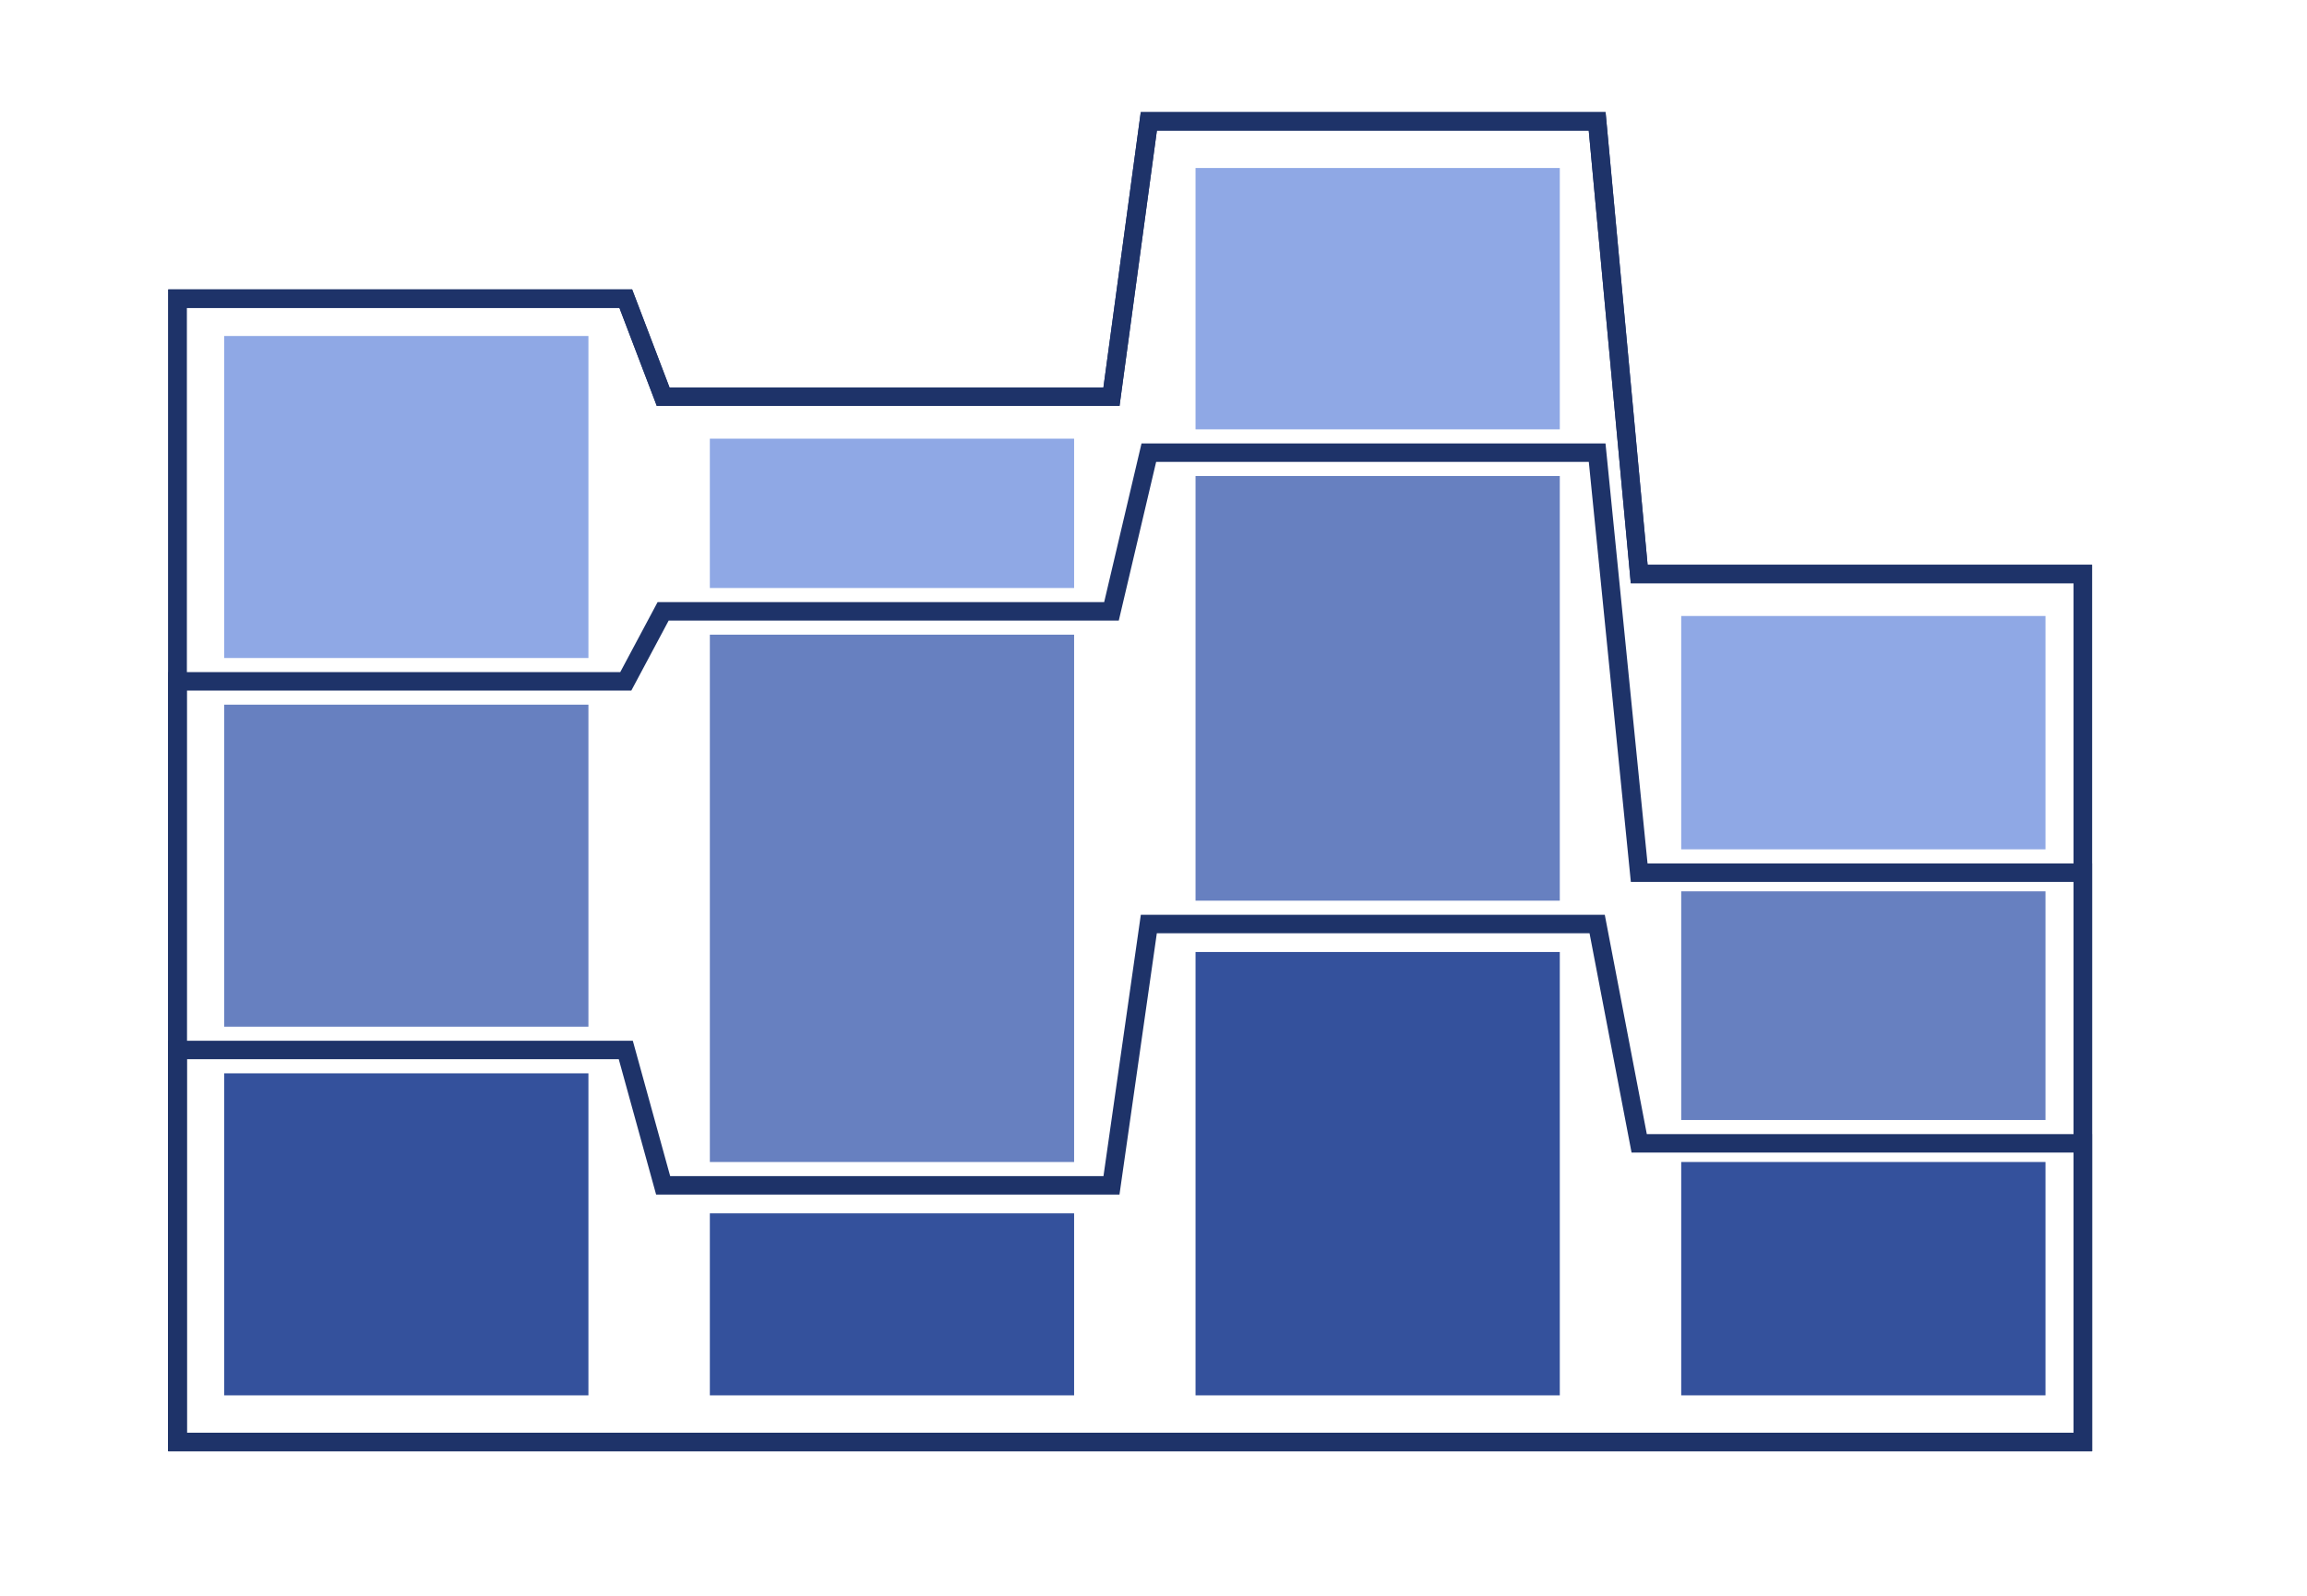
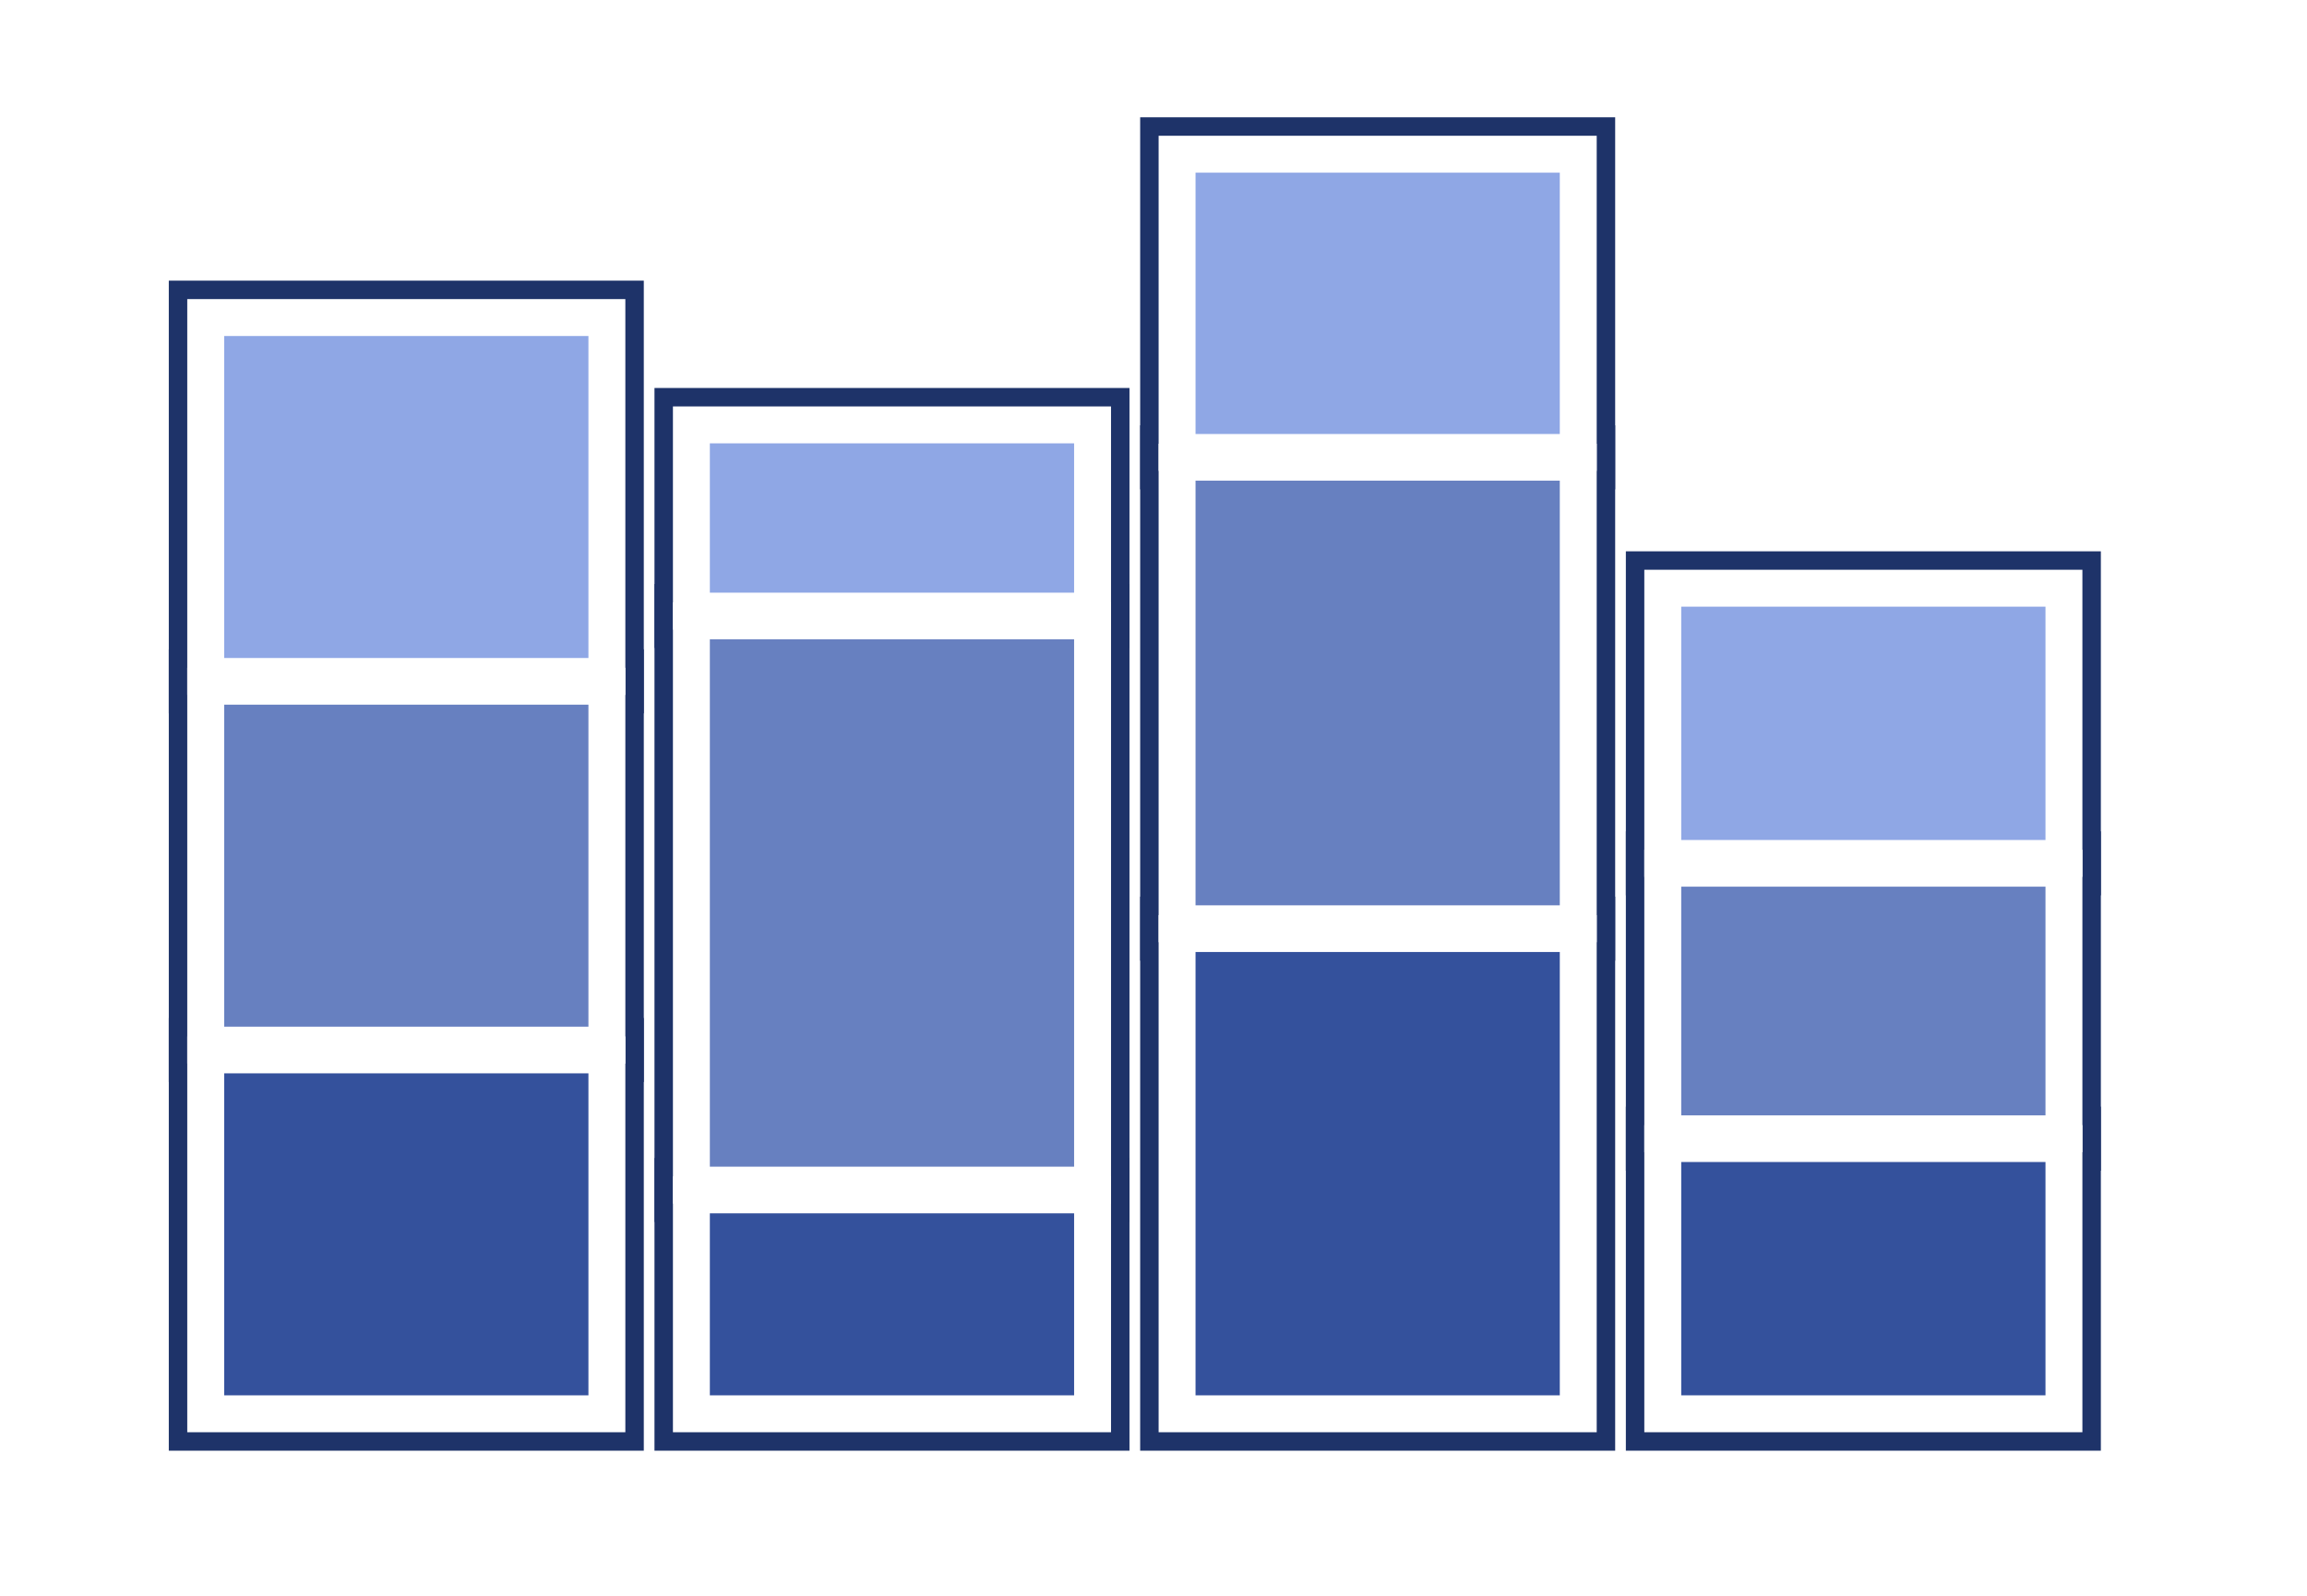
<svg xmlns="http://www.w3.org/2000/svg" width="250" height="173" viewBox="0 0 250 173" fill="none">
  <rect width="250" height="173" fill="white" />
-   <rect x="24.291" y="36.421" width="39.474" height="34.904" fill="#8FA8E5" />
-   <rect x="182.186" y="66.772" width="39.474" height="25.292" fill="#8FA8E5" />
-   <rect x="24.291" y="76.383" width="39.474" height="34.904" fill="#6780C0" />
-   <rect x="182.186" y="96.617" width="39.474" height="24.787" fill="#6780C0" />
-   <rect x="24.291" y="116.345" width="39.474" height="34.904" fill="#34519C" />
-   <rect x="182.186" y="125.956" width="39.474" height="25.292" fill="#34519C" />
-   <rect x="76.923" y="131.521" width="39.474" height="19.728" fill="#34519C" />
-   <rect x="129.555" y="103.193" width="39.474" height="48.056" fill="#34519C" />
-   <rect x="76.923" y="68.796" width="39.474" height="57.161" fill="#6780C0" />
-   <rect x="129.555" y="51.597" width="39.474" height="46.032" fill="#6780C0" />
-   <rect x="76.923" y="47.55" width="39.474" height="16.187" fill="#8FA8E5" />
-   <rect x="129.555" y="18.211" width="39.474" height="28.328" fill="#8FA8E5" />
-   <path d="M67.814 32.375H19.231V156.307H225.709V62.22H177.632L173.077 13.152H124.494L120.446 42.997H71.862L67.814 32.375Z" stroke="#1E3369" stroke-width="2" />
-   <path d="M67.814 32.375H19.231V156.307H225.709V62.22H177.632L173.077 13.152H124.494L120.446 42.997H71.862L67.814 32.375Z" stroke="#1E3369" stroke-width="2" />
-   <path d="M67.814 73.854H19.231V156.307H225.709V94.594H177.632L173.077 49.067H124.494L120.446 66.266H71.862L67.814 73.854Z" stroke="#1E3369" stroke-width="2" />
-   <path d="M67.814 113.815H19.231V156.306H225.709V123.932H177.632L173.077 100.157H124.494L120.446 128.485H71.862L67.814 113.815Z" stroke="#1E3369" stroke-width="2" />
+   <rect x="21.292" y="33.421" width="45.474" height="40.904" fill="#6780C0" stroke="#1E3369" stroke-width="6" />
+   <rect x="179.187" y="62.76" width="45.474" height="31.292" fill="#6780C0" stroke="#1E3369" stroke-width="6" />
+   <rect x="21.292" y="73.383" width="45.474" height="40.904" fill="#6780C0" stroke="#1E3369" stroke-width="6" />
+   <rect x="179.187" y="93.111" width="45.474" height="30.787" fill="#6780C0" stroke="#1E3369" stroke-width="6" />
+   <rect x="21.292" y="113.345" width="45.474" height="40.904" fill="#6780C0" stroke="#1E3369" stroke-width="6" />
+   <rect x="179.187" y="122.956" width="45.474" height="31.292" fill="#6780C0" stroke="#1E3369" stroke-width="6" />
+   <rect x="73.923" y="128.521" width="45.474" height="25.728" fill="#6780C0" stroke="#1E3369" stroke-width="6" />
+   <rect x="126.555" y="100.193" width="45.474" height="54.056" fill="#6780C0" stroke="#1E3369" stroke-width="6" />
+   <rect x="73.923" y="66.301" width="45.474" height="63.161" fill="#6780C0" stroke="#1E3369" stroke-width="6" />
+   <rect x="126.555" y="49.102" width="45.474" height="52.032" fill="#6780C0" stroke="#1E3369" stroke-width="6" />
+   <rect x="73.923" y="45.056" width="45.474" height="22.187" fill="#6780C0" stroke="#1E3369" stroke-width="6" />
+   <rect x="126.555" y="15.716" width="45.474" height="34.328" fill="#6780C0" stroke="#1E3369" stroke-width="6" />
+   <rect x="22.292" y="34.421" width="43.474" height="38.904" fill="#8FA7E5" stroke="white" stroke-width="4" />
+   <rect x="180.187" y="63.76" width="43.474" height="29.292" fill="#8FA7E5" stroke="white" stroke-width="4" />
+   <rect x="22.292" y="74.383" width="43.474" height="38.904" fill="#6780C0" stroke="white" stroke-width="4" />
+   <rect x="180.187" y="94.111" width="43.474" height="28.787" fill="#6780C0" stroke="white" stroke-width="4" />
+   <rect x="22.292" y="114.345" width="43.474" height="38.904" fill="#34519C" stroke="white" stroke-width="4" />
+   <rect x="180.187" y="123.956" width="43.474" height="29.292" fill="#34519C" stroke="white" stroke-width="4" />
+   <rect x="74.923" y="129.521" width="43.474" height="23.728" fill="#34519C" stroke="white" stroke-width="4" />
+   <rect x="127.555" y="101.193" width="43.474" height="52.056" fill="#34519C" stroke="white" stroke-width="4" />
+   <rect x="74.923" y="67.301" width="43.474" height="61.161" fill="#6780C0" stroke="white" stroke-width="4" />
+   <rect x="127.555" y="50.102" width="43.474" height="50.032" fill="#6780C0" stroke="white" stroke-width="4" />
+   <rect x="74.923" y="46.056" width="43.474" height="20.187" fill="#8FA7E5" stroke="white" stroke-width="4" />
+   <rect x="127.555" y="16.716" width="43.474" height="32.328" fill="#8FA7E5" stroke="white" stroke-width="4" />
</svg>
